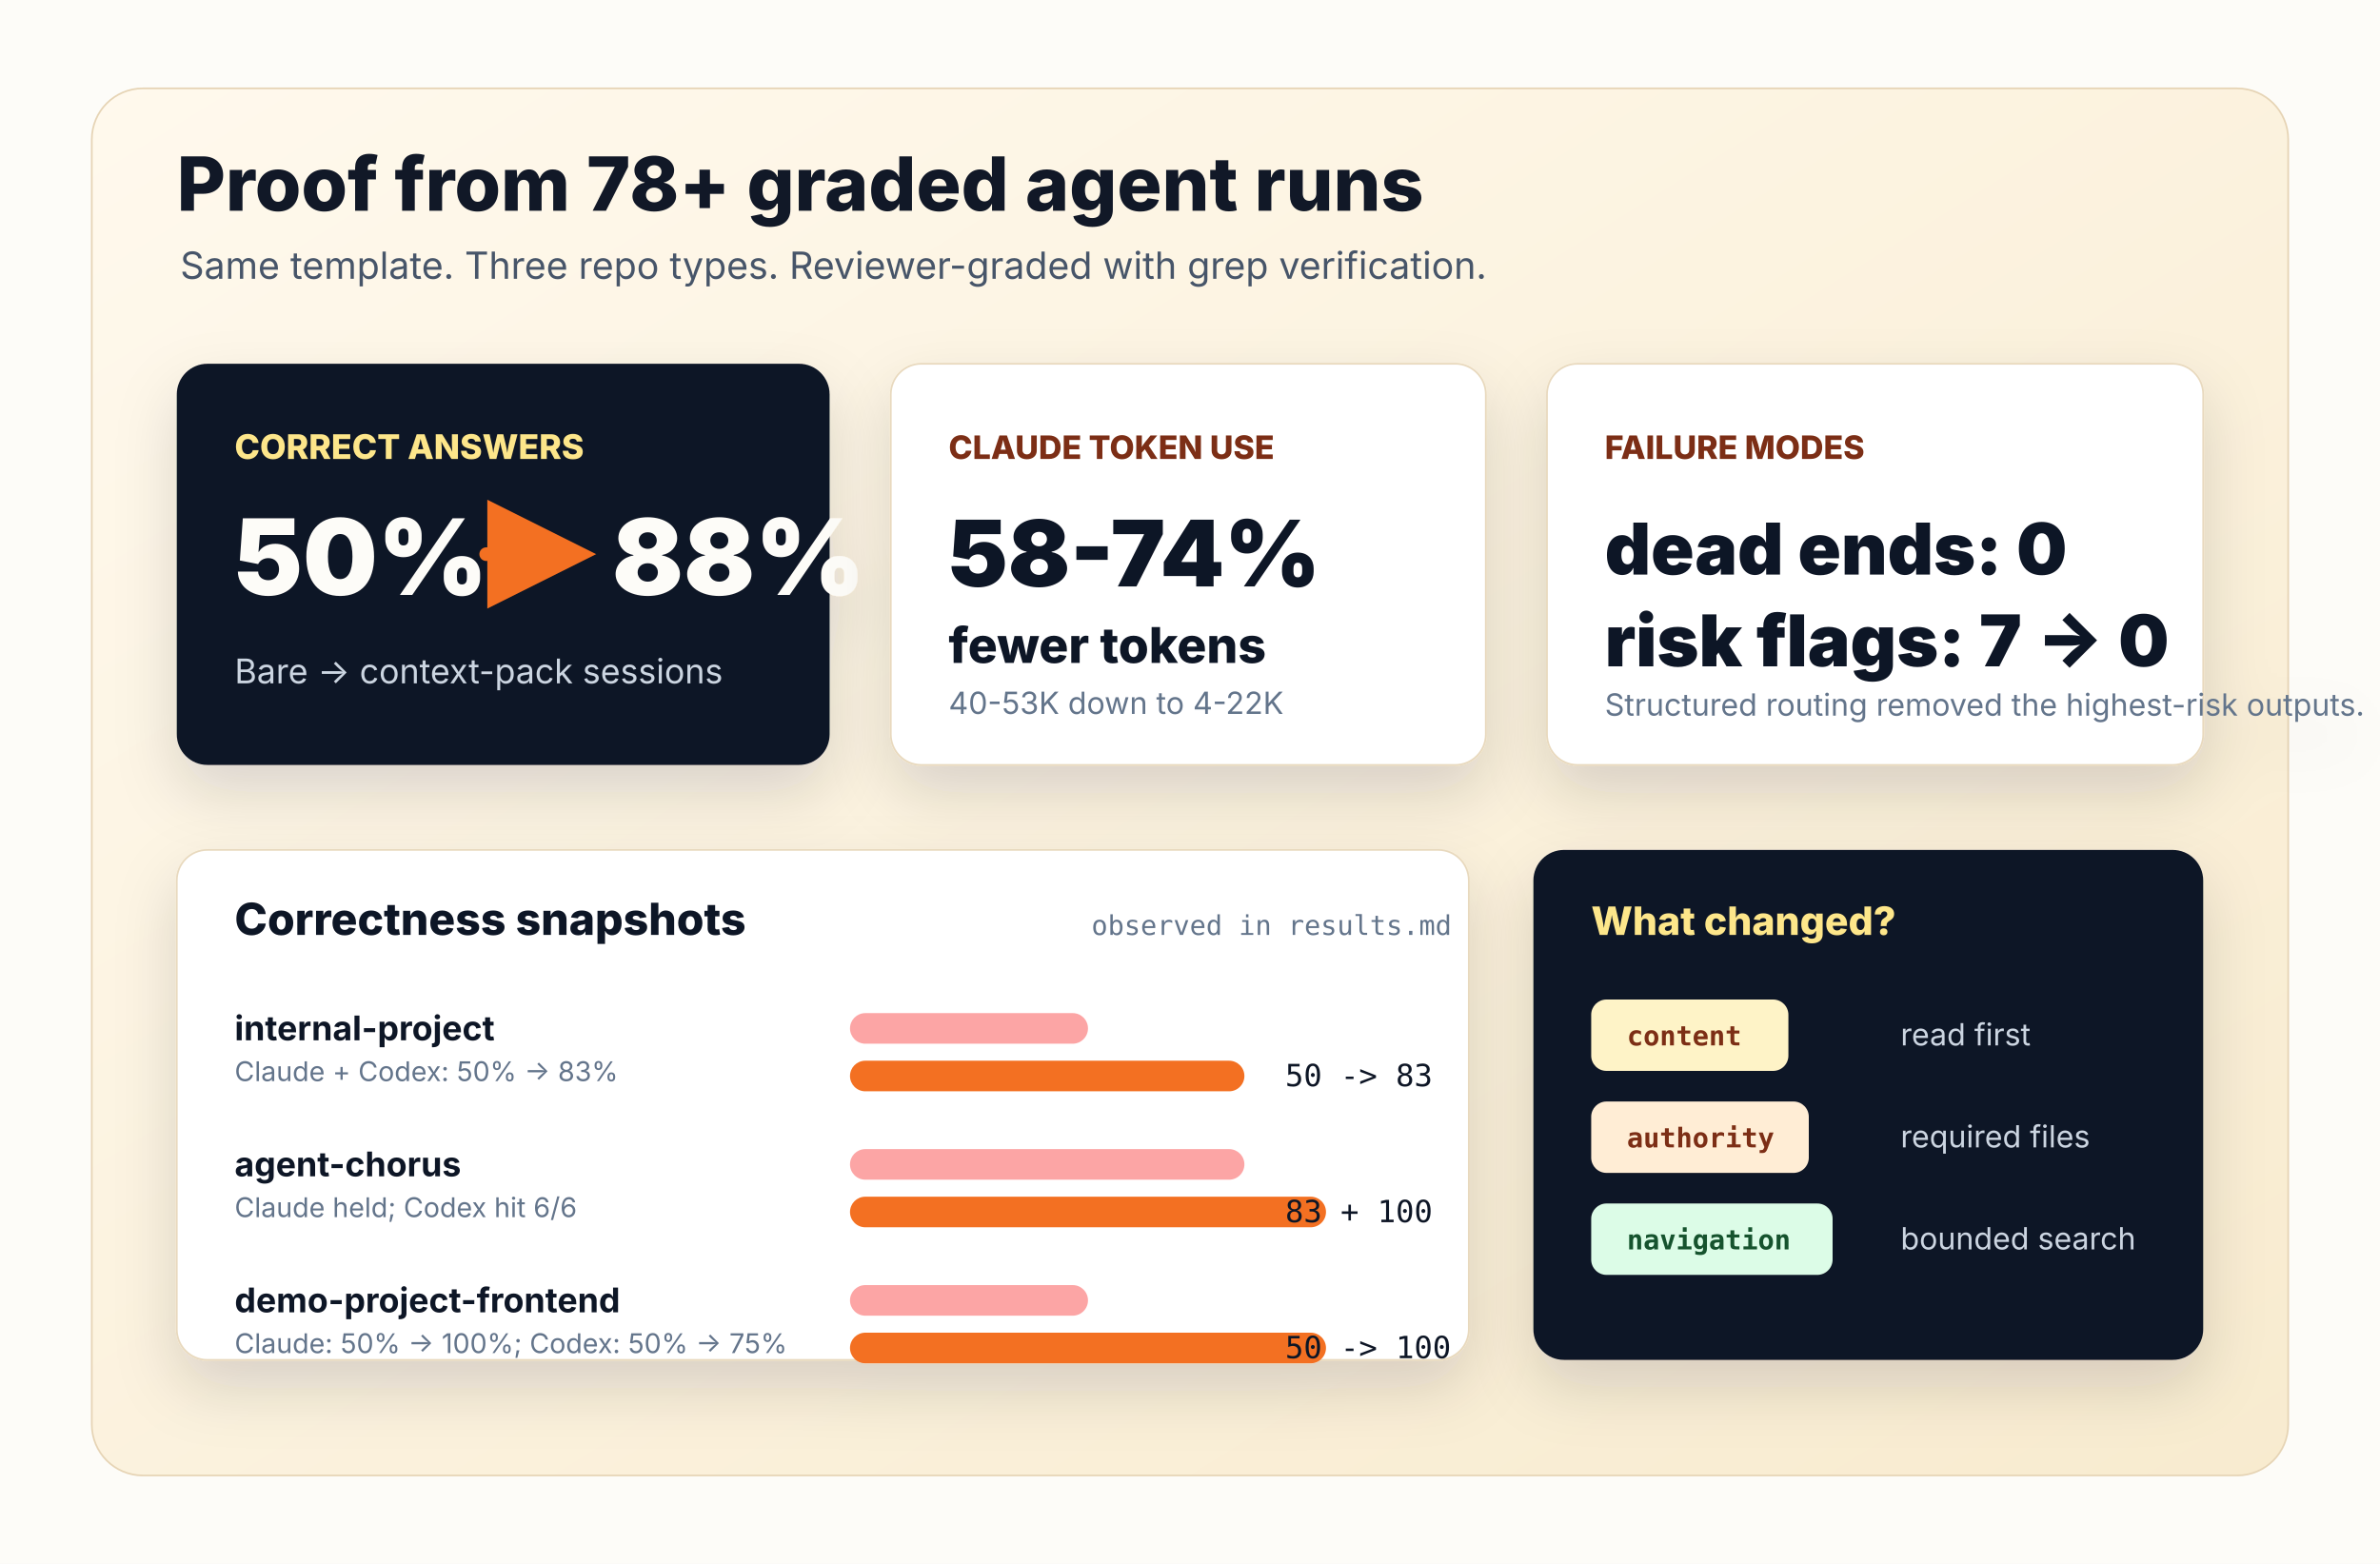
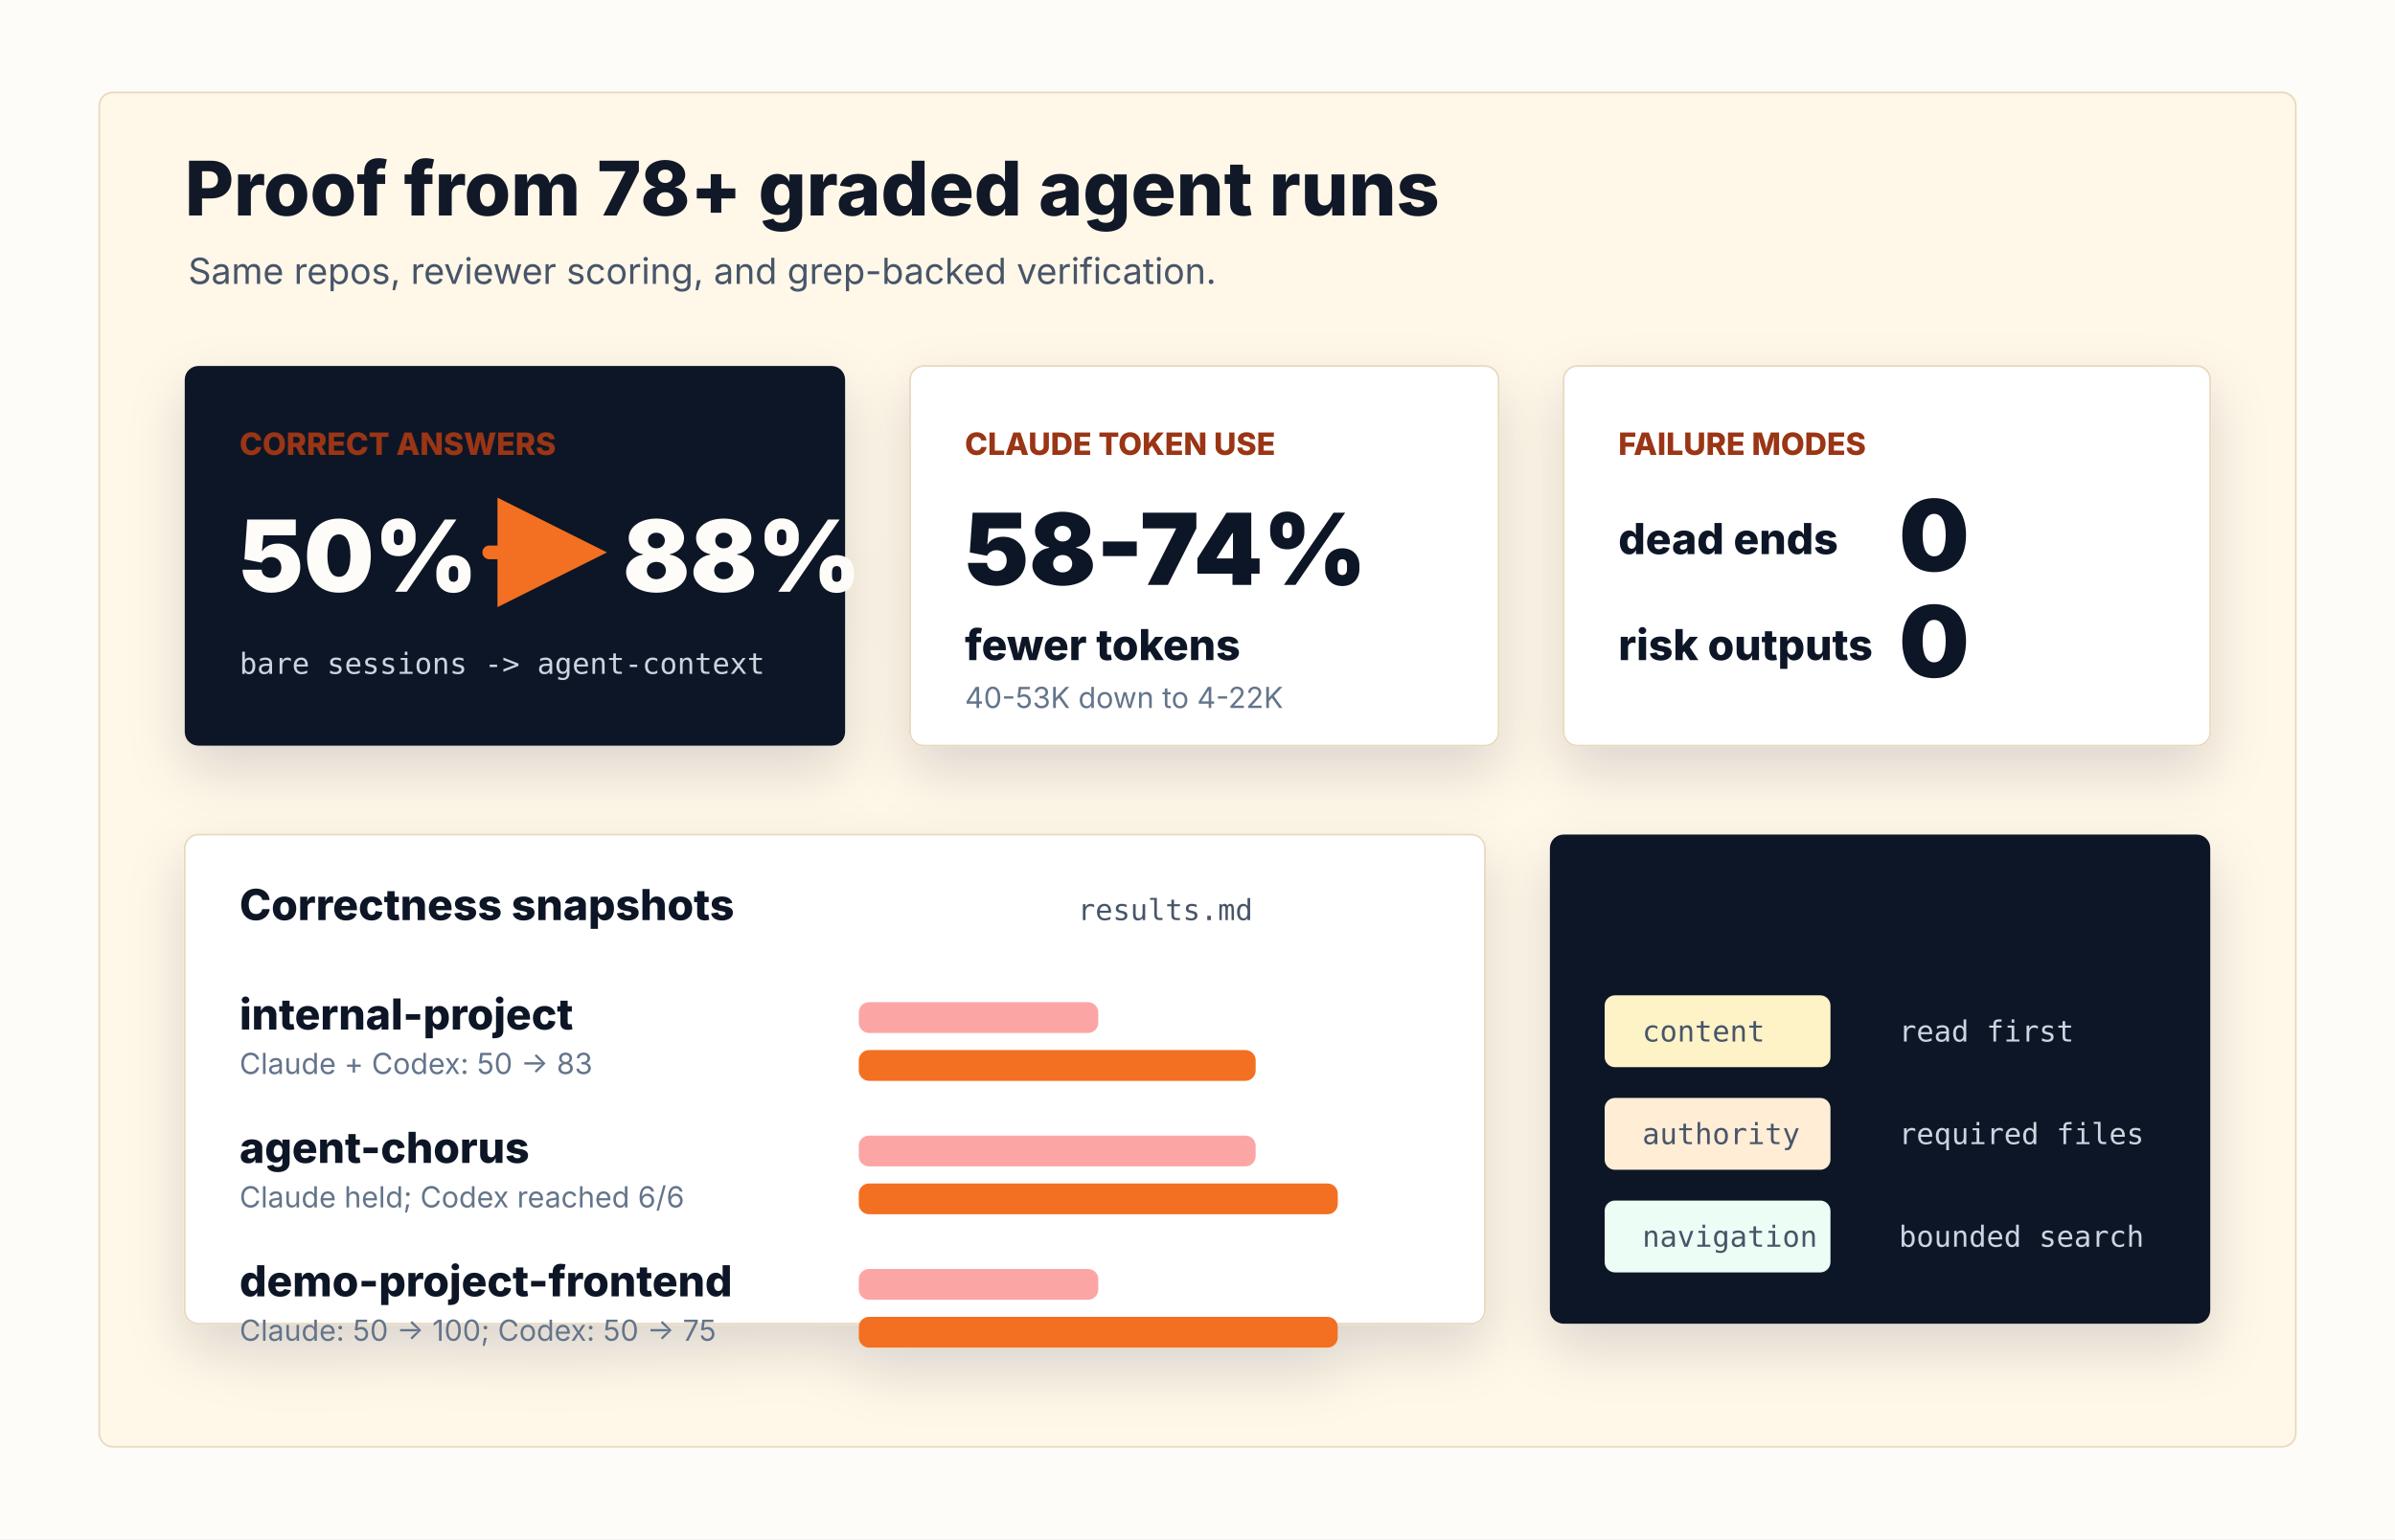
- <svg xmlns="http://www.w3.org/2000/svg" width="1400" height="920" viewBox="0 0 1400 920" role="img" aria-labelledby="title desc">
+ <svg xmlns="http://www.w3.org/2000/svg" width="1400" height="900" viewBox="0 0 1400 900" role="img" aria-labelledby="title desc">
  <defs>
-     <filter id="softShadow" x="-20%" y="-20%" width="140%" height="150%">
-       <feDropShadow dx="0" dy="16" stdDeviation="18" flood-color="#111827" flood-opacity="0.14" />
+     <filter id="shadow" x="-20%" y="-20%" width="140%" height="150%">
+       <feDropShadow dx="0" dy="14" stdDeviation="16" flood-color="#111827" flood-opacity="0.14" />
    </filter>
-     <linearGradient id="warmPanel" x1="0" x2="1" y1="0" y2="1">
-       <stop offset="0" stop-color="#FFF9ED" />
-       <stop offset="1" stop-color="#F8EBCF" />
-     </linearGradient>
-     <marker id="arrow" viewBox="0 0 12 12" refX="10" refY="6" markerWidth="8" markerHeight="8" orient="auto">
-       <path d="M 0 0 L 12 6 L 0 12 z" fill="#F37021" />
+     <marker id="arrow" viewBox="0 0 10 10" refX="8" refY="5" markerWidth="8" markerHeight="8" orient="auto">
+       <path d="M0 0 L10 5 L0 10 Z" fill="#F37021" />
    </marker>
+     <style>
+       .h1 { font: 800 44px Inter, Arial, sans-serif; fill: #111827; }
+       .body { font: 21px Inter, Arial, sans-serif; fill: #475569; }
+       .eyebrow { font: 800 18px Inter, Arial, sans-serif; fill: #9A3412; letter-spacing: 0; }
+       .metric { font: 900 58px Inter, Arial, sans-serif; fill: #111827; }
+       .metricDark { font: 900 58px Inter, Arial, sans-serif; fill: #FDFCF8; }
+       .label { font: 800 25px Inter, Arial, sans-serif; fill: #111827; }
+       .small { font: 17px Inter, Arial, sans-serif; fill: #64748B; }
+       .mono { font: 17px ui-monospace, SFMono-Regular, Menlo, monospace; fill: #475569; }
+       .monoDark { font: 17px ui-monospace, SFMono-Regular, Menlo, monospace; fill: #CBD5E1; }
+     </style>
  </defs>
-   <rect width="1400" height="920" fill="#FDFCF8" />
-   <rect x="54" y="52" width="1292" height="816" rx="30" fill="url(#warmPanel)" stroke="#E6D4B5" />
-   <text x="104" y="124" fill="#111827" font-family="Inter, Arial, sans-serif" font-size="44" font-weight="800">Proof from 78+ graded agent runs</text>
-   <text x="106" y="164" fill="#475569" font-family="Inter, Arial, sans-serif" font-size="22">Same template. Three repo types. Reviewer-graded with grep verification.</text>
-   <g filter="url(#softShadow)">
-     <rect x="104" y="214" width="384" height="236" rx="18" fill="#111827" />
-     <text x="138" y="270" fill="#FDE68A" font-family="Inter, Arial, sans-serif" font-size="20" font-weight="800">CORRECT ANSWERS</text>
-     <text x="138" y="350" fill="#FDFCF8" font-family="Inter, Arial, sans-serif" font-size="62" font-weight="900">50%</text>
-     <path d="M 286 326 L 340 326" stroke="#F37021" stroke-width="8" stroke-linecap="round" marker-end="url(#arrow)" />
-     <text x="360" y="350" fill="#FDFCF8" font-family="Inter, Arial, sans-serif" font-size="62" font-weight="900">88%</text>
-     <text x="138" y="402" fill="#CBD5E1" font-family="Inter, Arial, sans-serif" font-size="20">Bare -&gt; context-pack sessions</text>
+   <rect width="1400" height="900" fill="#FDFCF8" />
+   <rect x="58" y="54" width="1284" height="792" rx="8" fill="#FFF7E8" stroke="#E8D9BE" />
+   <text class="h1" x="108" y="126">Proof from 78+ graded agent runs</text>
+   <text class="body" x="110" y="166">Same repos, reviewer scoring, and grep-backed verification.</text>
+   <g filter="url(#shadow)">
+     <rect x="108" y="214" width="386" height="222" rx="8" fill="#111827" />
+     <text class="eyebrow" x="140" y="266" fill="#FDE68A">CORRECT ANSWERS</text>
+     <text class="metricDark" x="140" y="346">50%</text>
+     <path d="M286 323 L342 323" stroke="#F37021" stroke-width="8" stroke-linecap="round" marker-end="url(#arrow)" />
+     <text class="metricDark" x="364" y="346">88%</text>
+     <text class="monoDark" x="140" y="394">bare sessions -&gt; agent-context</text>
  </g>
-   <g filter="url(#softShadow)">
-     <rect x="524" y="214" width="350" height="236" rx="18" fill="#FFFFFF" stroke="#E8D9BE" />
-     <text x="558" y="270" fill="#7C2D12" font-family="Inter, Arial, sans-serif" font-size="19" font-weight="800">CLAUDE TOKEN USE</text>
-     <text x="558" y="345" fill="#111827" font-family="Inter, Arial, sans-serif" font-size="54" font-weight="900">58-74%</text>
-     <text x="558" y="390" fill="#111827" font-family="Inter, Arial, sans-serif" font-size="29" font-weight="800">fewer tokens</text>
-     <text x="558" y="420" fill="#64748B" font-family="Inter, Arial, sans-serif" font-size="18">40-53K down to 4-22K</text>
+   <g filter="url(#shadow)">
+     <rect x="532" y="214" width="344" height="222" rx="8" fill="#FFFFFF" stroke="#E8D9BE" />
+     <text class="eyebrow" x="564" y="266">CLAUDE TOKEN USE</text>
+     <text class="metric" x="564" y="342">58-74%</text>
+     <text class="label" x="564" y="386">fewer tokens</text>
+     <text class="small" x="564" y="414">40-53K down to 4-22K</text>
  </g>
-   <g filter="url(#softShadow)">
-     <rect x="910" y="214" width="386" height="236" rx="18" fill="#FFFFFF" stroke="#E8D9BE" />
-     <text x="944" y="270" fill="#7C2D12" font-family="Inter, Arial, sans-serif" font-size="19" font-weight="800">FAILURE MODES</text>
-     <text x="944" y="338" fill="#111827" font-family="Inter, Arial, sans-serif" font-size="42" font-weight="900">dead ends: 0</text>
-     <text x="944" y="392" fill="#111827" font-family="Inter, Arial, sans-serif" font-size="42" font-weight="900">risk flags: 7 -&gt; 0</text>
-     <text x="944" y="421" fill="#64748B" font-family="Inter, Arial, sans-serif" font-size="18">Structured routing removed the highest-risk outputs.</text>
+   <g filter="url(#shadow)">
+     <rect x="914" y="214" width="378" height="222" rx="8" fill="#FFFFFF" stroke="#E8D9BE" />
+     <text class="eyebrow" x="946" y="266">FAILURE MODES</text>
+     <text class="label" x="946" y="324">dead ends</text>
+     <text class="metric" x="1110" y="334">0</text>
+     <text class="label" x="946" y="386">risk outputs</text>
+     <text class="metric" x="1110" y="396">0</text>
  </g>
-   <g filter="url(#softShadow)">
-     <rect x="104" y="500" width="760" height="300" rx="18" fill="#FFFFFF" stroke="#E8D9BE" />
-     <text x="138" y="550" fill="#111827" font-family="Inter, Arial, sans-serif" font-size="26" font-weight="800">Correctness snapshots</text>
-     <text x="642" y="550" fill="#64748B" font-family="ui-monospace, SFMono-Regular, Menlo, monospace" font-size="16">observed in results.md</text>
-     <text x="138" y="612" fill="#111827" font-family="Inter, Arial, sans-serif" font-size="20" font-weight="700">internal-project</text>
-     <text x="138" y="636" fill="#64748B" font-family="Inter, Arial, sans-serif" font-size="16">Claude + Codex: 50% -&gt; 83%</text>
-     <rect x="500" y="596" width="140" height="18" rx="9" fill="#FCA5A5" />
-     <rect x="500" y="624" width="232" height="18" rx="9" fill="#F37021" />
-     <text x="756" y="639" fill="#111827" font-family="ui-monospace, SFMono-Regular, Menlo, monospace" font-size="18">50 -&gt; 83</text>
-     <text x="138" y="692" fill="#111827" font-family="Inter, Arial, sans-serif" font-size="20" font-weight="700">agent-chorus</text>
-     <text x="138" y="716" fill="#64748B" font-family="Inter, Arial, sans-serif" font-size="16">Claude held; Codex hit 6/6</text>
-     <rect x="500" y="676" width="232" height="18" rx="9" fill="#FCA5A5" />
-     <rect x="500" y="704" width="280" height="18" rx="9" fill="#F37021" />
-     <text x="756" y="719" fill="#111827" font-family="ui-monospace, SFMono-Regular, Menlo, monospace" font-size="18">83 + 100</text>
-     <text x="138" y="772" fill="#111827" font-family="Inter, Arial, sans-serif" font-size="20" font-weight="700">demo-project-frontend</text>
-     <text x="138" y="796" fill="#64748B" font-family="Inter, Arial, sans-serif" font-size="16">Claude: 50% -&gt; 100%; Codex: 50% -&gt; 75%</text>
-     <rect x="500" y="756" width="140" height="18" rx="9" fill="#FCA5A5" />
-     <rect x="500" y="784" width="280" height="18" rx="9" fill="#F37021" />
-     <text x="756" y="799" fill="#111827" font-family="ui-monospace, SFMono-Regular, Menlo, monospace" font-size="18">50 -&gt; 100</text>
+   <g filter="url(#shadow)">
+     <rect x="108" y="488" width="760" height="286" rx="8" fill="#FFFFFF" stroke="#E8D9BE" />
+     <text class="label" x="140" y="538">Correctness snapshots</text>
+     <text class="mono" x="630" y="538">results.md</text>
+     <text class="label" x="140" y="602" font-size="20">internal-project</text>
+     <text class="small" x="140" y="628">Claude + Codex: 50 -&gt; 83</text>
+     <rect x="502" y="586" width="140" height="18" rx="6" fill="#FCA5A5" />
+     <rect x="502" y="614" width="232" height="18" rx="6" fill="#F37021" />
+     <text class="label" x="140" y="680" font-size="20">agent-chorus</text>
+     <text class="small" x="140" y="706">Claude held; Codex reached 6/6</text>
+     <rect x="502" y="664" width="232" height="18" rx="6" fill="#FCA5A5" />
+     <rect x="502" y="692" width="280" height="18" rx="6" fill="#F37021" />
+     <text class="label" x="140" y="758" font-size="20">demo-project-frontend</text>
+     <text class="small" x="140" y="784">Claude: 50 -&gt; 100; Codex: 50 -&gt; 75</text>
+     <rect x="502" y="742" width="140" height="18" rx="6" fill="#FCA5A5" />
+     <rect x="502" y="770" width="280" height="18" rx="6" fill="#F37021" />
  </g>
-   <g filter="url(#softShadow)">
-     <rect x="902" y="500" width="394" height="300" rx="18" fill="#111827" />
-     <text x="936" y="550" fill="#FDE68A" font-family="Inter, Arial, sans-serif" font-size="23" font-weight="800">What changed?</text>
-     <rect x="936" y="588" width="116" height="42" rx="9" fill="#FEF3C7" />
-     <text x="957" y="615" fill="#7C2D12" font-family="ui-monospace, SFMono-Regular, Menlo, monospace" font-size="16" font-weight="700">content</text>
-     <rect x="936" y="648" width="128" height="42" rx="9" fill="#FFEDD5" />
-     <text x="957" y="675" fill="#7C2D12" font-family="ui-monospace, SFMono-Regular, Menlo, monospace" font-size="16" font-weight="700">authority</text>
-     <rect x="936" y="708" width="142" height="42" rx="9" fill="#DCFCE7" />
-     <text x="957" y="735" fill="#14532D" font-family="ui-monospace, SFMono-Regular, Menlo, monospace" font-size="16" font-weight="700">navigation</text>
-     <text x="1118" y="615" fill="#CBD5E1" font-family="Inter, Arial, sans-serif" font-size="18">read first</text>
-     <text x="1118" y="675" fill="#CBD5E1" font-family="Inter, Arial, sans-serif" font-size="18">required files</text>
-     <text x="1118" y="735" fill="#CBD5E1" font-family="Inter, Arial, sans-serif" font-size="18">bounded search</text>
+   <g filter="url(#shadow)">
+     <rect x="906" y="488" width="386" height="286" rx="8" fill="#111827" />
+     <text class="label" x="938" y="540" fill="#FDFCF8">What changed?</text>
+     <rect x="938" y="582" width="132" height="42" rx="6" fill="#FEF3C7" />
+     <text class="mono" x="960" y="609" fill="#7C2D12">content</text>
+     <text class="monoDark" x="1110" y="609">read first</text>
+     <rect x="938" y="642" width="132" height="42" rx="6" fill="#FFEDD5" />
+     <text class="mono" x="960" y="669" fill="#7C2D12">authority</text>
+     <text class="monoDark" x="1110" y="669">required files</text>
+     <rect x="938" y="702" width="132" height="42" rx="6" fill="#ECFDF5" />
+     <text class="mono" x="960" y="729" fill="#14532D">navigation</text>
+     <text class="monoDark" x="1110" y="729">bounded search</text>
  </g>
</svg>
